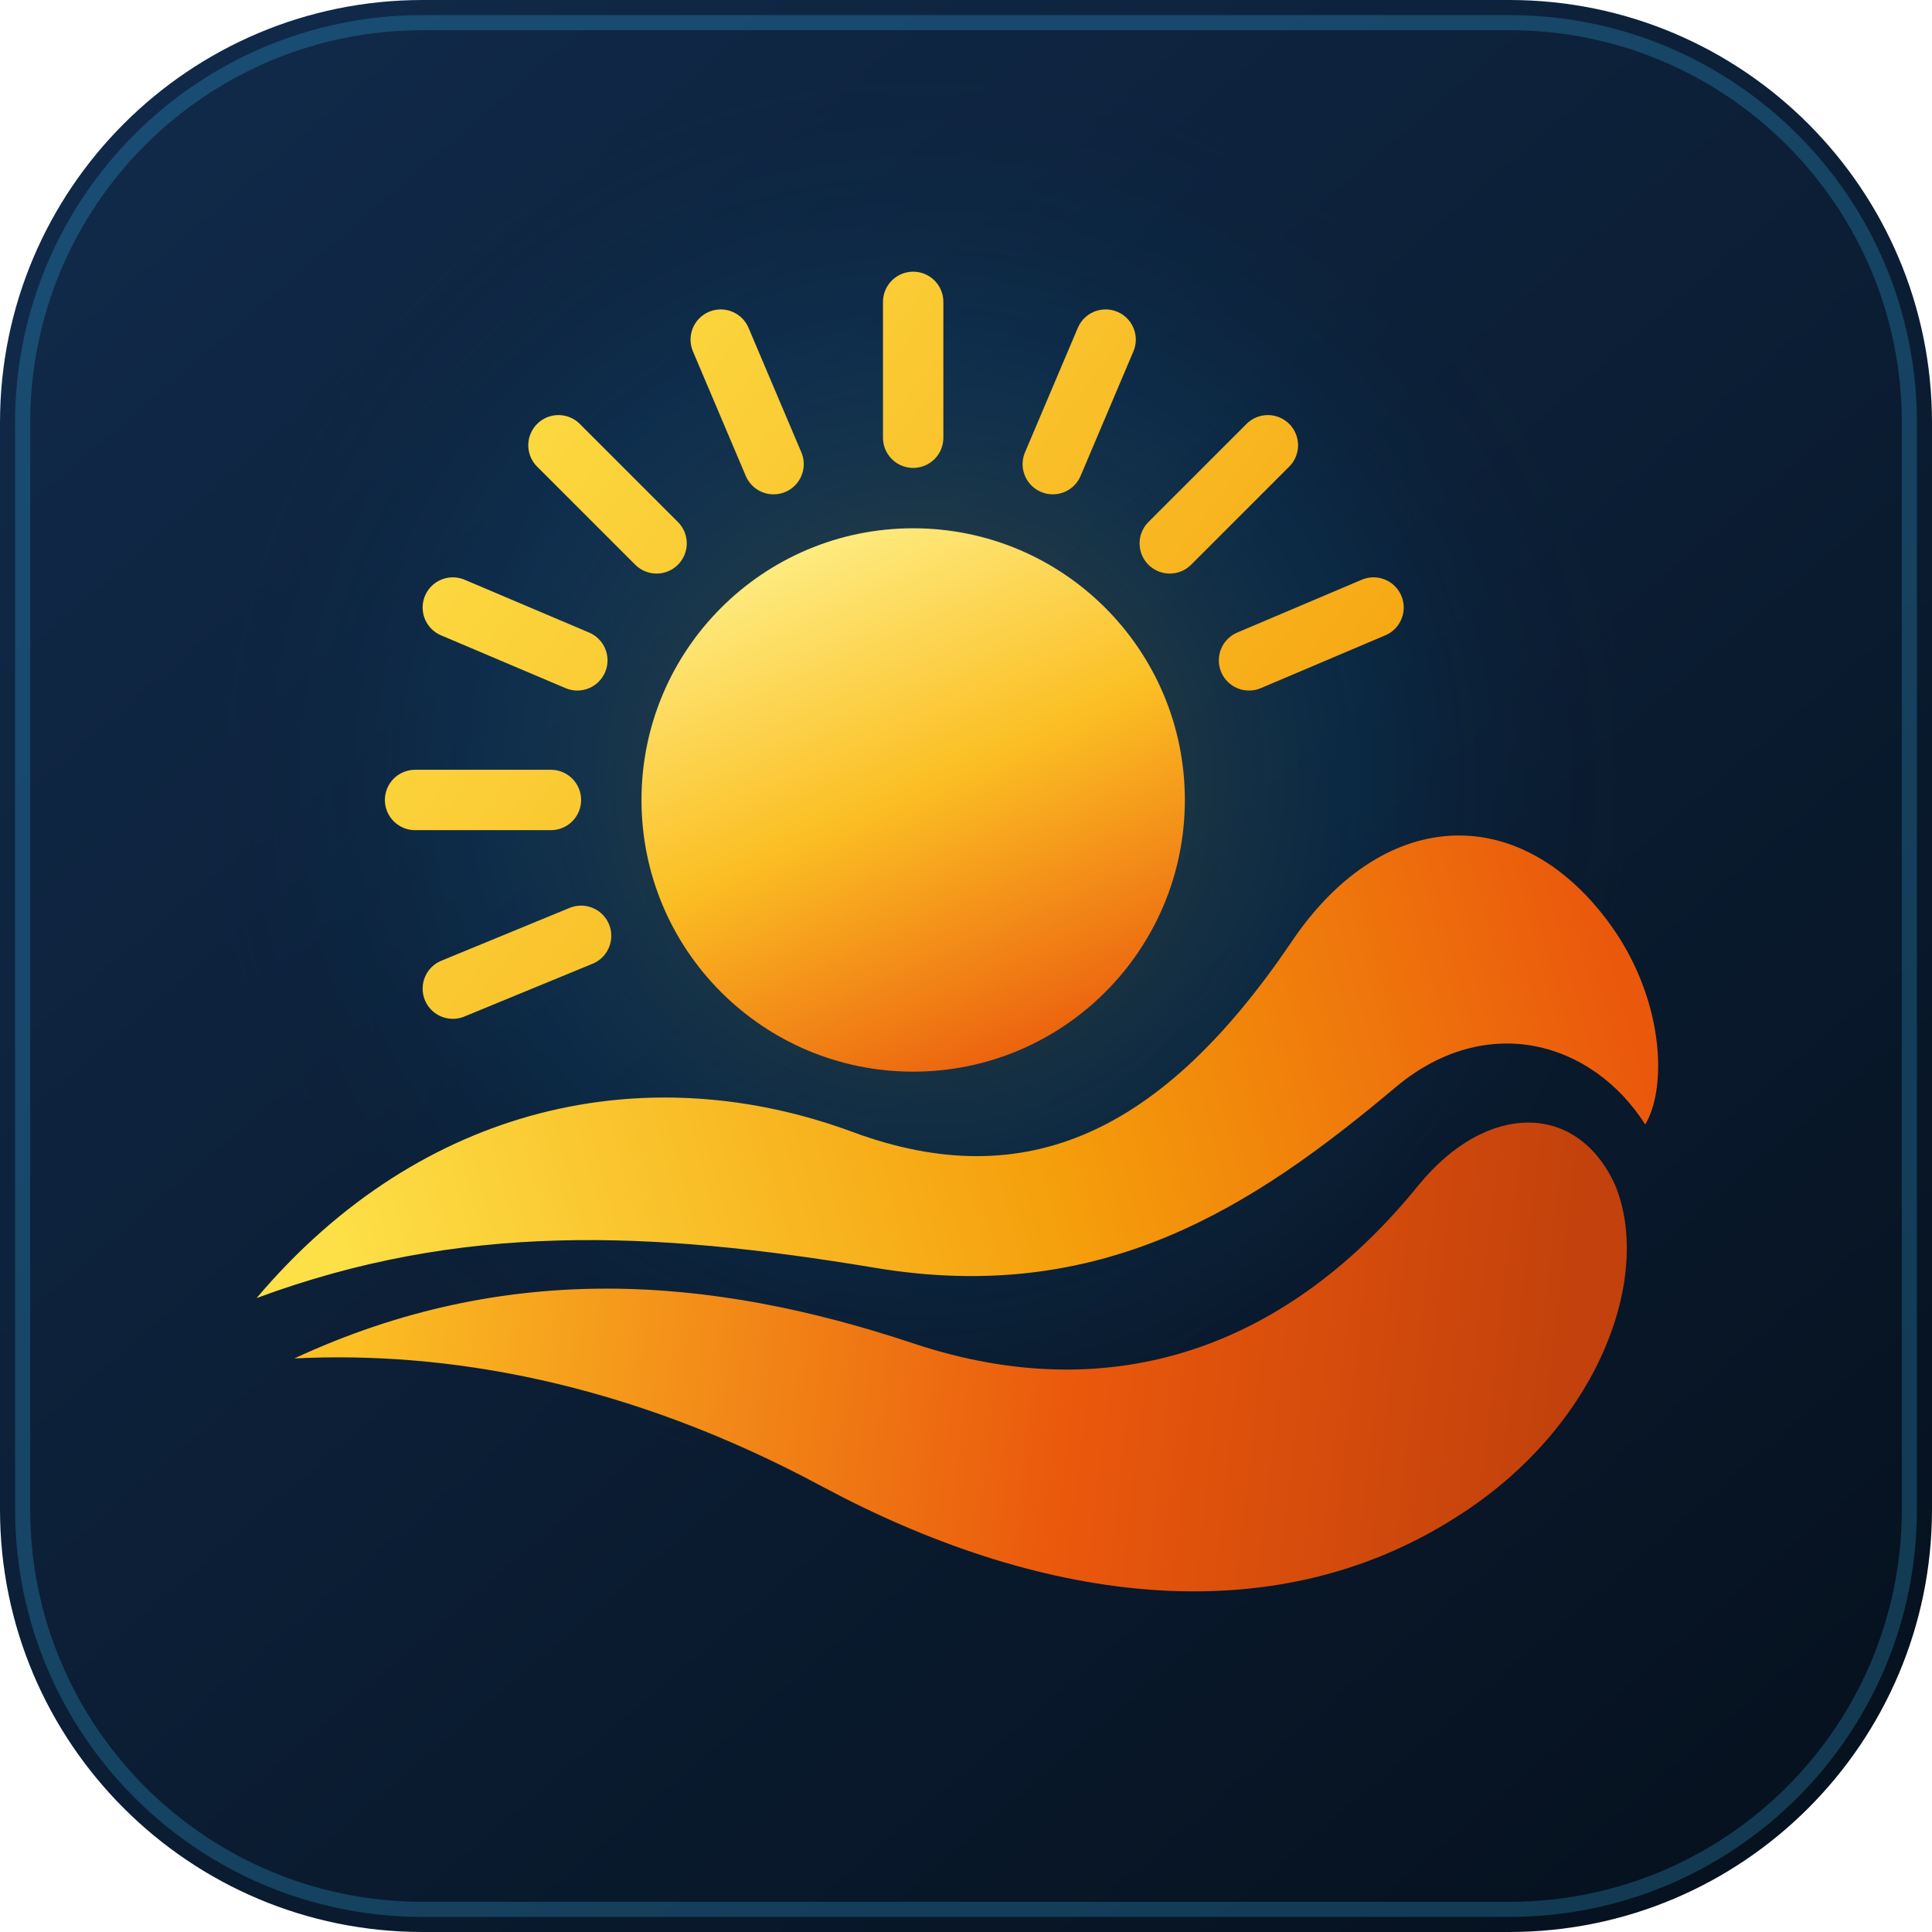
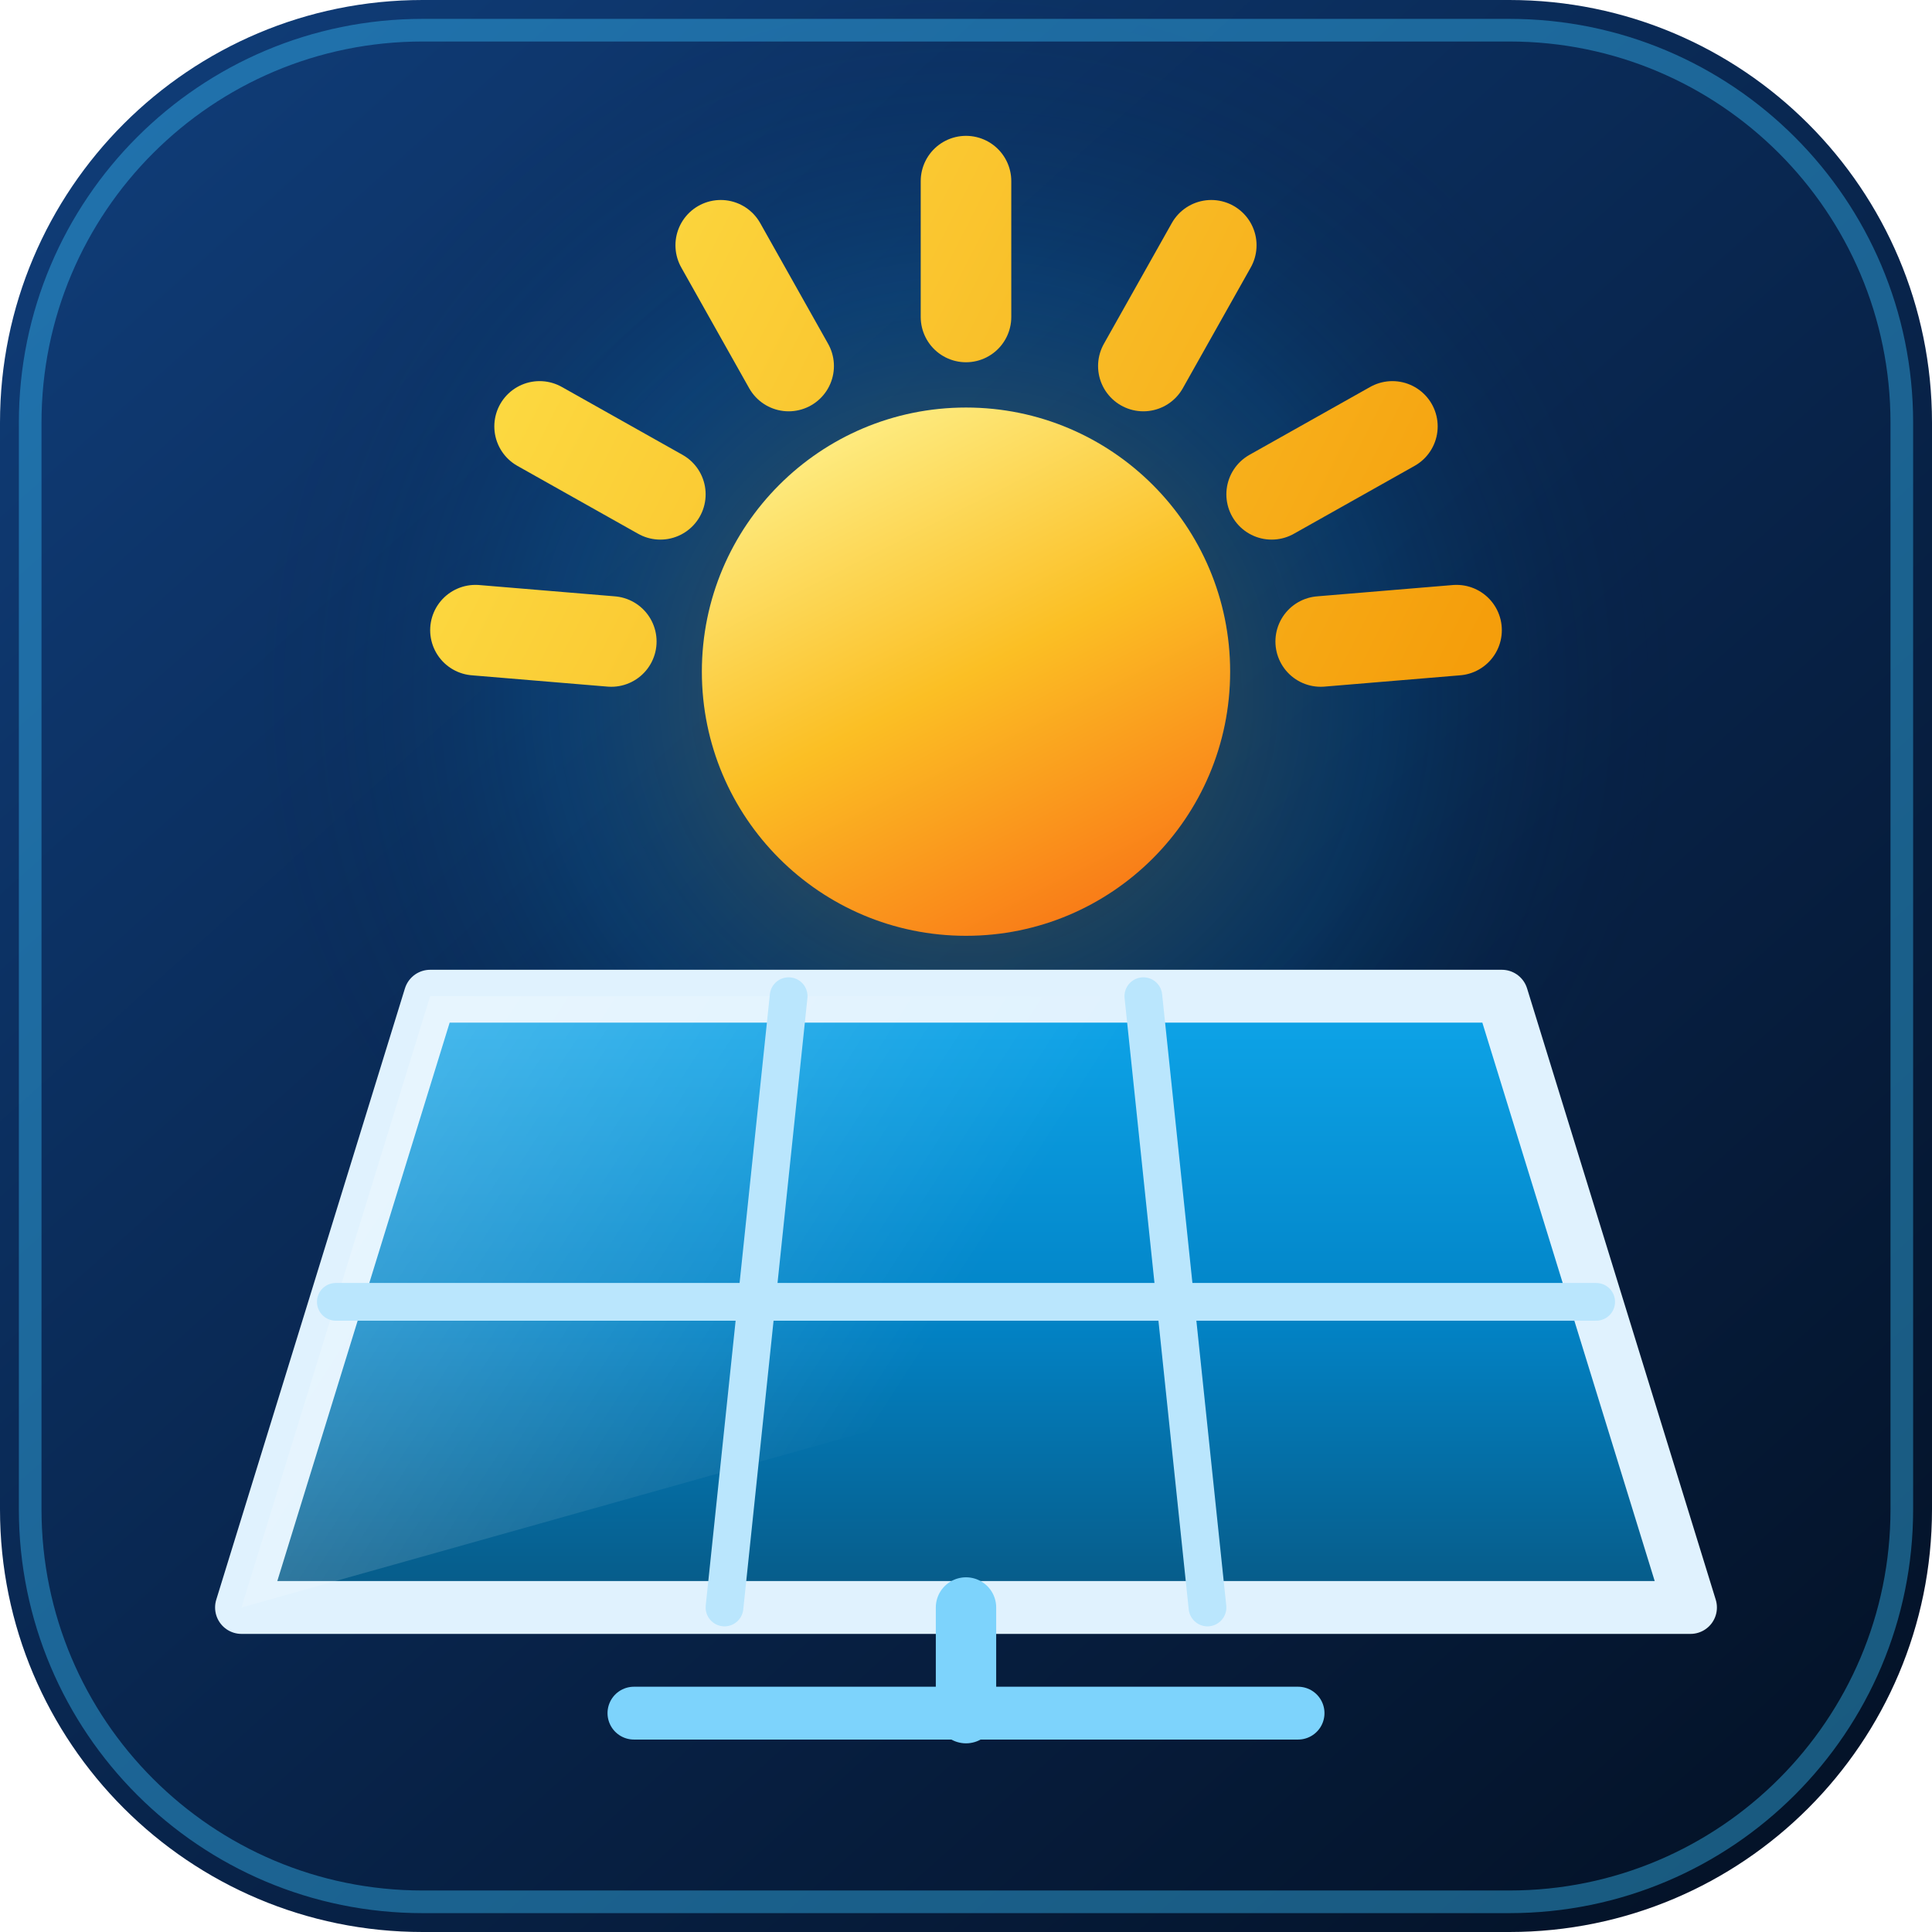
<svg xmlns="http://www.w3.org/2000/svg" viewBox="0 0 512 512" fill="none">
  <defs>
-     <linearGradient id="ec-bg" x1="64" y1="32" x2="448" y2="480" gradientUnits="userSpaceOnUse">
-       <stop offset="0%" stop-color="#102948" />
-       <stop offset="55%" stop-color="#0b1d33" />
-       <stop offset="100%" stop-color="#061220" />
+     <linearGradient id="ec-bg" x1="48" y1="24" x2="464" y2="488" gradientUnits="userSpaceOnUse">
+       <stop offset="0%" stop-color="#0f3b75" />
+       <stop offset="55%" stop-color="#08244b" />
+       <stop offset="100%" stop-color="#041329" />
    </linearGradient>
-     <radialGradient id="ec-glow" cx="244" cy="206" r="196" gradientUnits="userSpaceOnUse">
-       <stop offset="0%" stop-color="#fbbf24" stop-opacity="0.24" />
-       <stop offset="60%" stop-color="#0ea5e9" stop-opacity="0.08" />
-       <stop offset="100%" stop-color="#061220" stop-opacity="0" />
+     <radialGradient id="ec-glow" cx="256" cy="184" r="190" gradientUnits="userSpaceOnUse">
+       <stop offset="0%" stop-color="#fbbf24" stop-opacity="0.34" />
+       <stop offset="58%" stop-color="#0ea5e9" stop-opacity="0.12" />
+       <stop offset="100%" stop-color="#041329" stop-opacity="0" />
    </radialGradient>
-     <linearGradient id="ec-sun" x1="210" y1="138" x2="276" y2="286" gradientUnits="userSpaceOnUse">
+     <linearGradient id="ec-sun" x1="220" y1="108" x2="292" y2="250" gradientUnits="userSpaceOnUse">
      <stop offset="0%" stop-color="#fef08a" />
-       <stop offset="48%" stop-color="#fbbf24" />
-       <stop offset="100%" stop-color="#ea580c" />
+       <stop offset="50%" stop-color="#fbbf24" />
+       <stop offset="100%" stop-color="#f97316" />
    </linearGradient>
-     <linearGradient id="ec-ray" x1="120" y1="80" x2="360" y2="260" gradientUnits="userSpaceOnUse">
+     <linearGradient id="ec-ray" x1="126" y1="48" x2="386" y2="180" gradientUnits="userSpaceOnUse">
      <stop offset="0%" stop-color="#fde047" />
      <stop offset="100%" stop-color="#f59e0b" />
    </linearGradient>
-     <linearGradient id="ec-wave-top" x1="88" y1="330" x2="424" y2="240" gradientUnits="userSpaceOnUse">
-       <stop offset="0%" stop-color="#fde047" />
-       <stop offset="55%" stop-color="#f59e0b" />
-       <stop offset="100%" stop-color="#ea580c" />
+     <linearGradient id="ec-panel" x1="256" y1="264" x2="256" y2="426" gradientUnits="userSpaceOnUse">
+       <stop offset="0%" stop-color="#0ea5e9" />
+       <stop offset="52%" stop-color="#0284c7" />
+       <stop offset="100%" stop-color="#075985" />
    </linearGradient>
-     <linearGradient id="ec-wave-bottom" x1="92" y1="358" x2="412" y2="395" gradientUnits="userSpaceOnUse">
-       <stop offset="0%" stop-color="#fbbf24" />
-       <stop offset="60%" stop-color="#ea580c" />
-       <stop offset="100%" stop-color="#c2410c" />
+     <linearGradient id="ec-sheen" x1="114" y1="264" x2="340" y2="410" gradientUnits="userSpaceOnUse">
+       <stop offset="0%" stop-color="#ffffff" stop-opacity="0.24" />
+       <stop offset="60%" stop-color="#ffffff" stop-opacity="0" />
    </linearGradient>
  </defs>
  <rect width="512" height="512" rx="112" fill="url(#ec-bg)" />
  <rect width="512" height="512" rx="112" fill="url(#ec-glow)" />
-   <rect x="6" y="6" width="500" height="500" rx="106" stroke="#38bdf8" stroke-opacity="0.24" stroke-width="4" />
-   <g stroke="url(#ec-ray)" stroke-width="16" stroke-linecap="round">
-     <line x1="154" y1="248" x2="120" y2="262" />
-     <line x1="146" y1="212" x2="110" y2="212" />
-     <line x1="153" y1="175" x2="120" y2="161" />
-     <line x1="174" y1="144" x2="148" y2="118" />
-     <line x1="205" y1="123" x2="191" y2="90" />
-     <line x1="242" y1="116" x2="242" y2="80" />
-     <line x1="279" y1="123" x2="293" y2="90" />
-     <line x1="310" y1="144" x2="336" y2="118" />
-     <line x1="331" y1="175" x2="364" y2="161" />
+   <rect x="8" y="8" width="496" height="496" rx="104" stroke="#38bdf8" stroke-opacity="0.42" stroke-width="6" />
+   <g stroke="url(#ec-ray)" stroke-width="24" stroke-linecap="round">
+     <line x1="256" y1="84" x2="256" y2="48" />
+     <line x1="209" y1="97" x2="191" y2="65" />
+     <line x1="303" y1="97" x2="321" y2="65" />
+     <line x1="175" y1="131" x2="143" y2="113" />
+     <line x1="337" y1="131" x2="369" y2="113" />
+     <line x1="162" y1="170" x2="126" y2="167" />
+     <line x1="350" y1="170" x2="386" y2="167" />
  </g>
-   <circle cx="242" cy="212" r="72" fill="url(#ec-sun)" />
-   <path d="M68 344 C112 292 172 280 226 300 C272 317 308 300 342 250 C366 214 402 212 426 244 C441 264 442 288 436 298 C422 276 394 268 370 288 C332 320 292 346 232 336 C172 326 122 324 68 344 Z" fill="url(#ec-wave-top)" />
-   <path d="M78 360 C134 334 188 338 242 356 C296 374 342 356 376 314 C394 292 418 292 428 314 C438 338 424 378 386 402 C336 434 274 424 218 394 C166 366 118 358 78 360 Z" fill="url(#ec-wave-bottom)" />
+   <circle cx="256" cy="178" r="70" fill="url(#ec-sun)" />
+   <polygon points="114,264 398,264 448,426 64,426" fill="url(#ec-panel)" stroke="#e0f2fe" stroke-width="14" stroke-linejoin="round" />
+   <polygon points="114,264 398,264 256,372 64,426" fill="url(#ec-sheen)" />
+   <g stroke="#bae6fd" stroke-width="10" stroke-linecap="round">
+     <line x1="89" y1="345" x2="423" y2="345" />
+     <line x1="209" y1="264" x2="192" y2="426" />
+     <line x1="303" y1="264" x2="320" y2="426" />
+   </g>
+   <line x1="168" y1="454" x2="344" y2="454" stroke="#7dd3fc" stroke-width="14" stroke-linecap="round" />
+   <line x1="256" y1="426" x2="256" y2="454" stroke="#7dd3fc" stroke-width="16" stroke-linecap="round" />
</svg>
